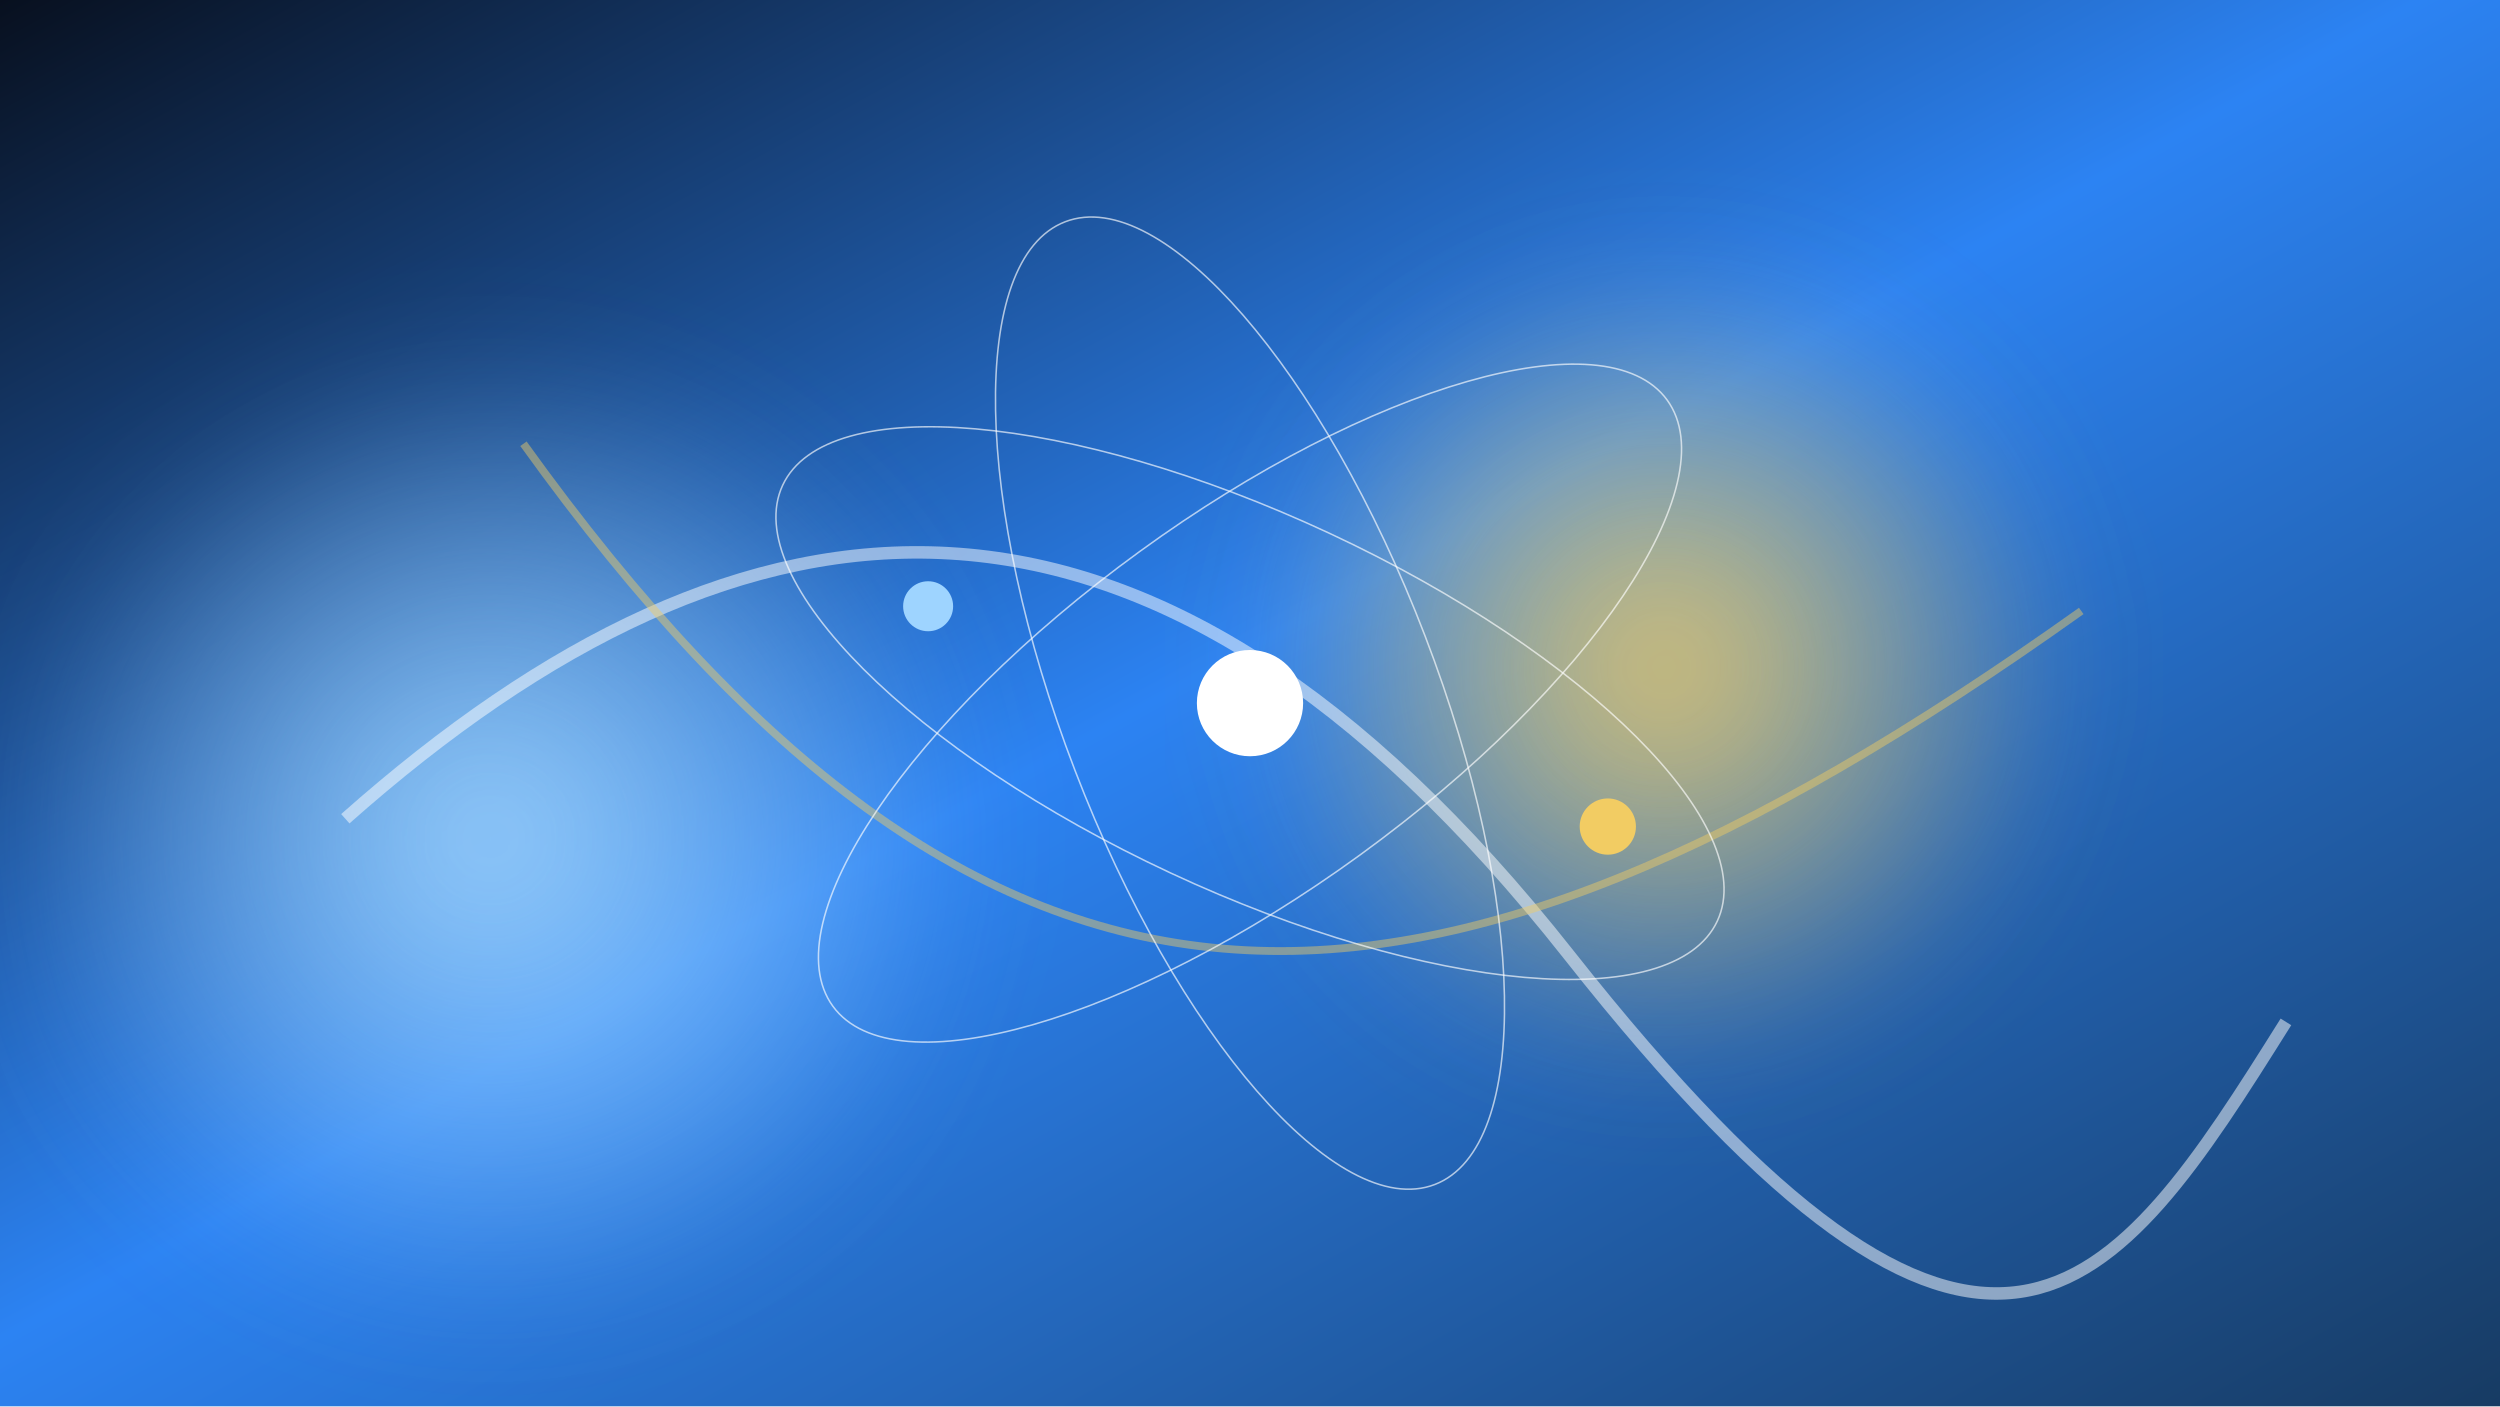
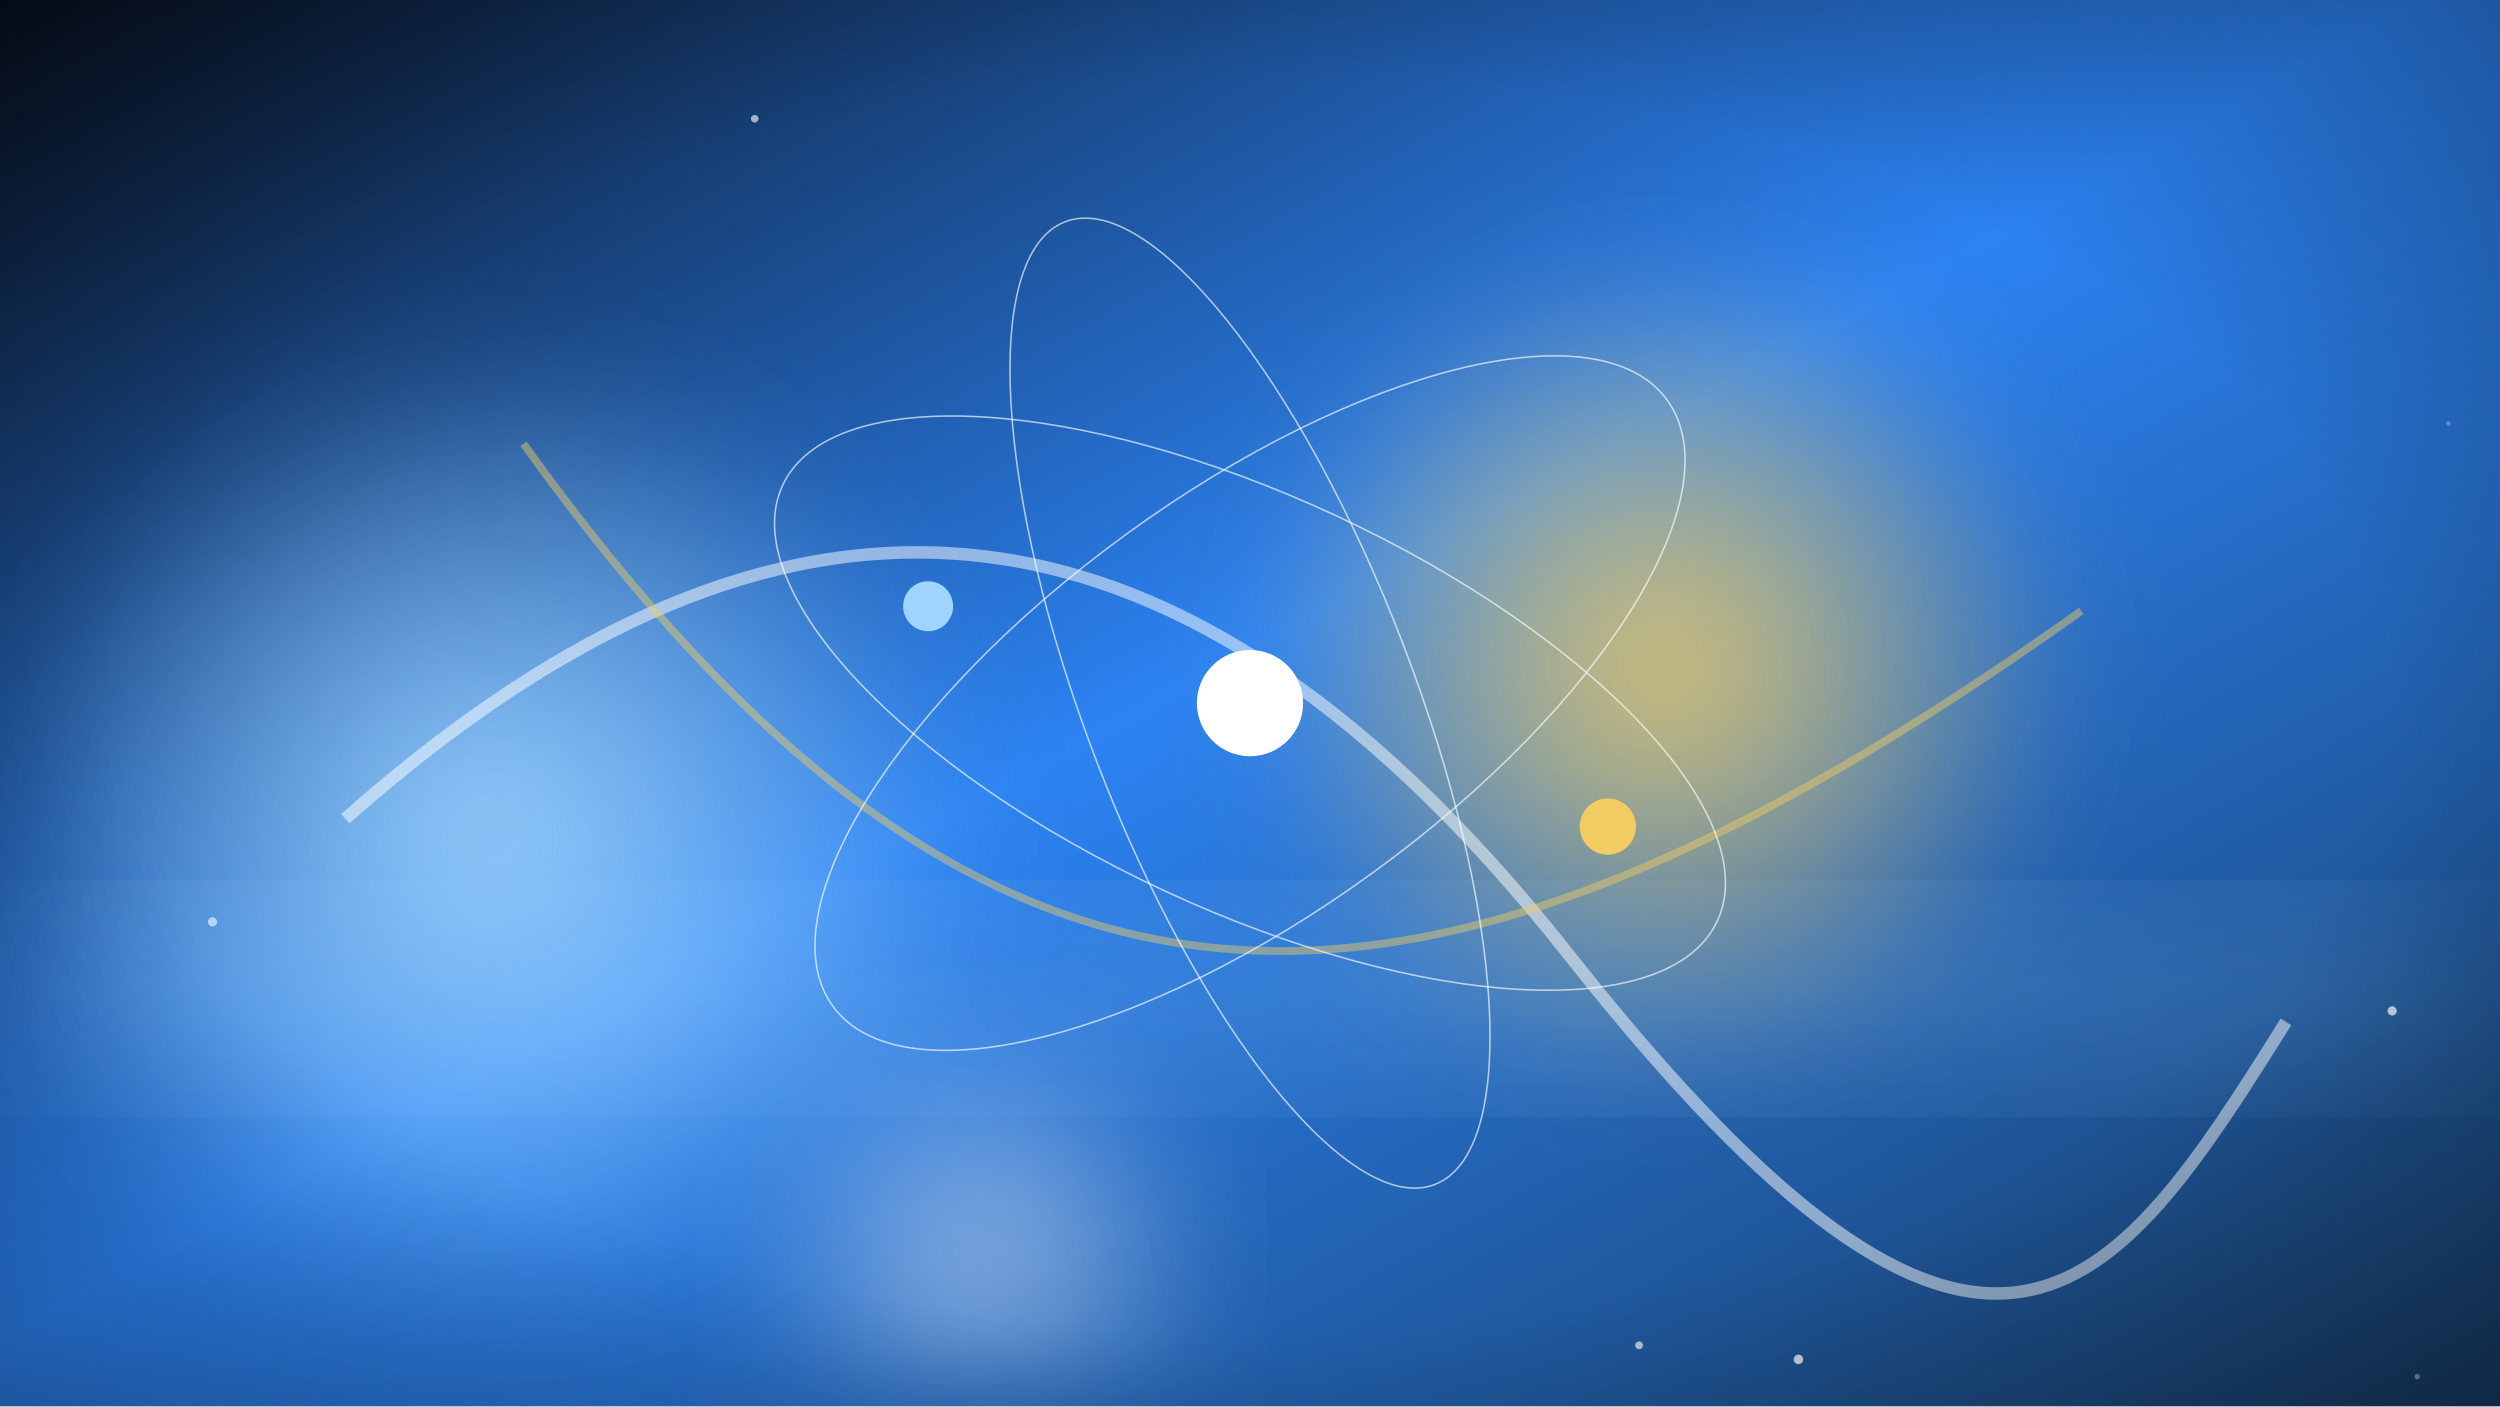
<svg xmlns="http://www.w3.org/2000/svg" viewBox="0 0 1600 900" role="img" aria-labelledby="title desc">
  <defs>
    <linearGradient id="bg" x1="0" y1="0" x2="1" y2="1">
      <stop stop-color="#08101f" />
      <stop offset=".48" stop-color="#2c83f3" />
      <stop offset="1" stop-color="#173b63" />
    </linearGradient>
    <radialGradient id="g1">
      <stop stop-color="#9ed4ff" stop-opacity=".95" />
      <stop offset="1" stop-color="#9ed4ff" stop-opacity="0" />
    </radialGradient>
    <radialGradient id="g2">
      <stop stop-color="#f2cc63" stop-opacity=".9" />
      <stop offset="1" stop-color="#f2cc63" stop-opacity="0" />
    </radialGradient>
+     <radialGradient id="g3">
+       <stop stop-color="#fff" stop-opacity=".5" />
+       <stop offset="1" stop-color="#fff" stop-opacity="0" />
+     </radialGradient>
+     <radialGradient id="vignette" cx=".5" cy=".5" r=".75">
+       <stop offset=".6" stop-color="#000" stop-opacity="0" />
+       <stop offset="1" stop-color="#000" stop-opacity=".38" />
+     </radialGradient>
    <filter id="blur">
      <feGaussianBlur stdDeviation="40" />
    </filter>
+     <filter id="blurSoft">
+       <feGaussianBlur stdDeviation="70" />
+     </filter>
  </defs>
  <rect width="1600" height="900" fill="url(#bg)" />
+   <circle cx="1547" cy="881" r="1.7" fill="#fff" opacity="0.26" />
+   <circle cx="136" cy="590" r="2.9" fill="#fff" opacity="0.48" />
+   <circle cx="1151" cy="870" r="3.0" fill="#fff" opacity="0.49" />
+   <circle cx="483" cy="76" r="2.4" fill="#fff" opacity="0.38" />
+   <circle cx="1531" cy="647" r="2.9" fill="#fff" opacity="0.49" />
+   <circle cx="1567" cy="271" r="1.4" fill="#fff" opacity="0.18" />
+   <circle cx="1049" cy="861" r="2.5" fill="#fff" opacity="0.40" />
+   <circle cx="1547" cy="881" r="1.7" fill="#fff" opacity="0.26" />
+   <circle cx="136" cy="590" r="2.9" fill="#fff" opacity="0.48" />
+   <circle cx="1151" cy="870" r="3.0" fill="#fff" opacity="0.49" />
+   <circle cx="483" cy="76" r="2.4" fill="#fff" opacity="0.38" />
+   <circle cx="1531" cy="647" r="2.9" fill="#fff" opacity="0.49" />
+   <circle cx="1567" cy="271" r="1.4" fill="#fff" opacity="0.18" />
+   <circle cx="1049" cy="861" r="2.5" fill="#fff" opacity="0.40" />
+   <path d="M-50 702C396 461 758 706 1682 576" fill="none" stroke="#9ed4ff" stroke-opacity=".22" stroke-width="140" filter="url(#blurSoft)" />
  <circle cx="314" cy="537" r="312" fill="url(#g1)" filter="url(#blur)" />
  <circle cx="1065" cy="427" r="266" fill="url(#g2)" filter="url(#blur)" />
+   <circle cx="628" cy="802" r="152" fill="url(#g3)" filter="url(#blur)" />
  <path d="M221 524C478 296 735 270 1004 611s348 220 459 43" fill="none" stroke="#fff" stroke-opacity=".5" stroke-width="8" />
  <path d="M335 284C631 696 901 698 1332 391" fill="none" stroke="#f2cc63" stroke-opacity=".45" stroke-width="5" />
  <g fill="none" stroke="#fff" stroke-opacity=".65">
-     <ellipse cx="800" cy="450" rx="330" ry="120" transform="rotate(25 800 450)" />
-     <ellipse cx="800" cy="450" rx="330" ry="120" transform="rotate(-36 800 450)" />
-     <ellipse cx="800" cy="450" rx="330" ry="120" transform="rotate(69 800 450)" />
+     <ellipse cx="800" cy="450" rx="330" ry="132" transform="rotate(25 800 450)" />
+     <ellipse cx="800" cy="450" rx="330" ry="134" transform="rotate(-36 800 450)" />
+     <ellipse cx="800" cy="450" rx="330" ry="105" transform="rotate(69 800 450)" />
  </g>
  <circle cx="800" cy="450" r="34" fill="#fff" />
  <circle cx="594" cy="388" r="16" fill="#9ed4ff" />
  <circle cx="1029" cy="529" r="18" fill="#f2cc63" />
+   <rect width="1600" height="900" fill="url(#vignette)" />
</svg>
